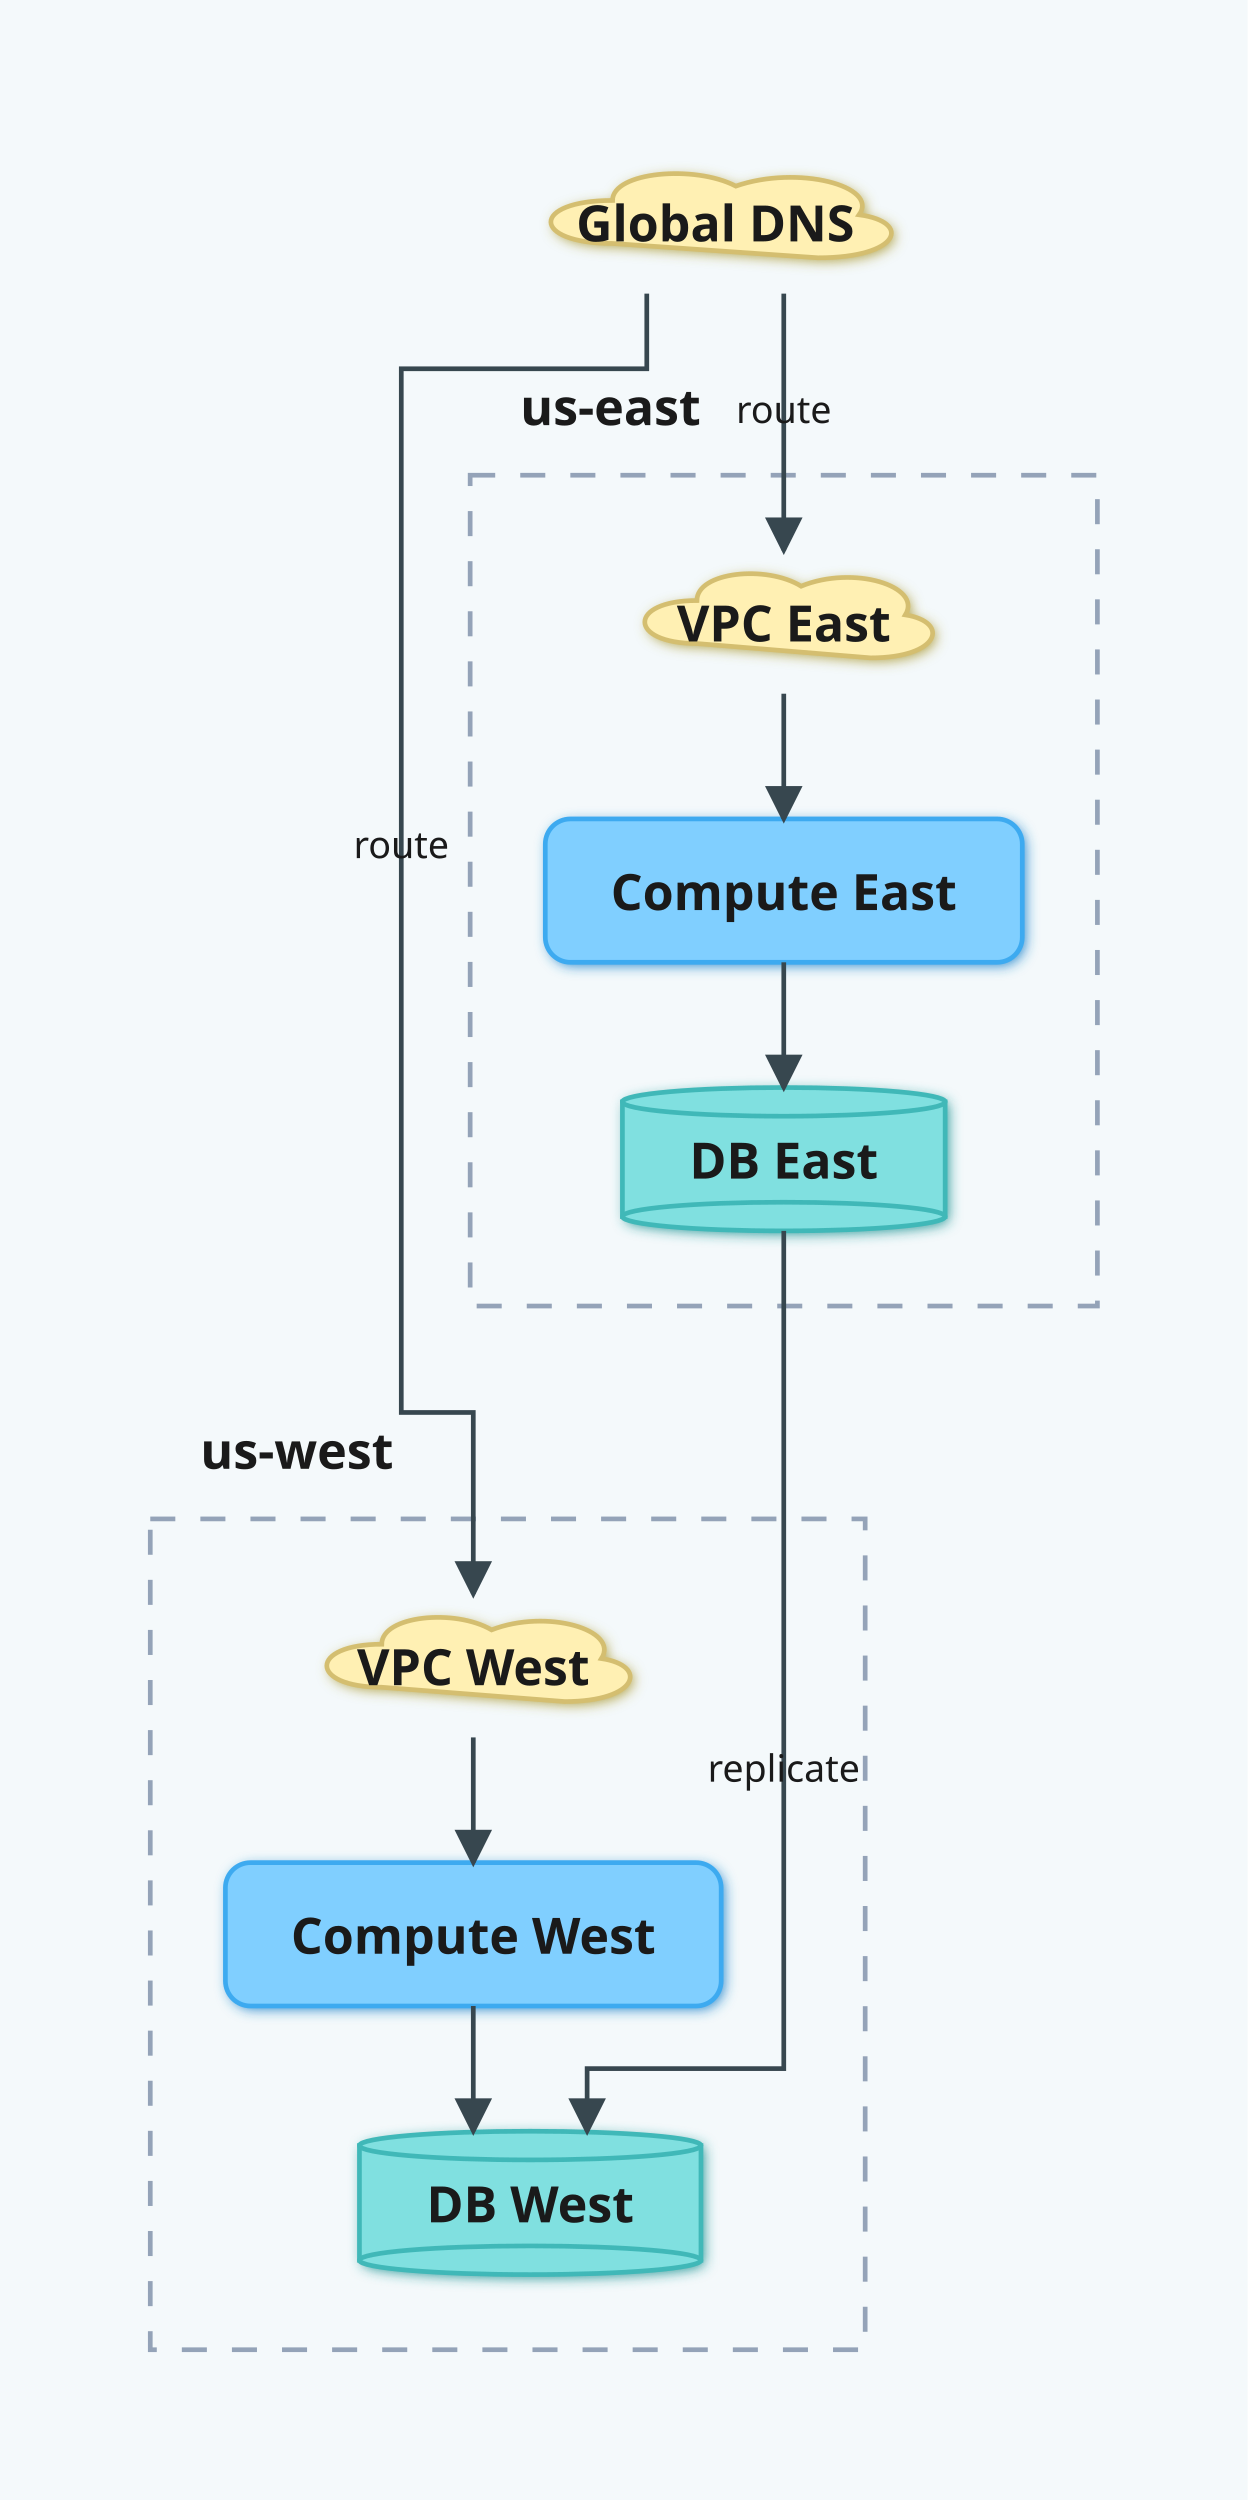
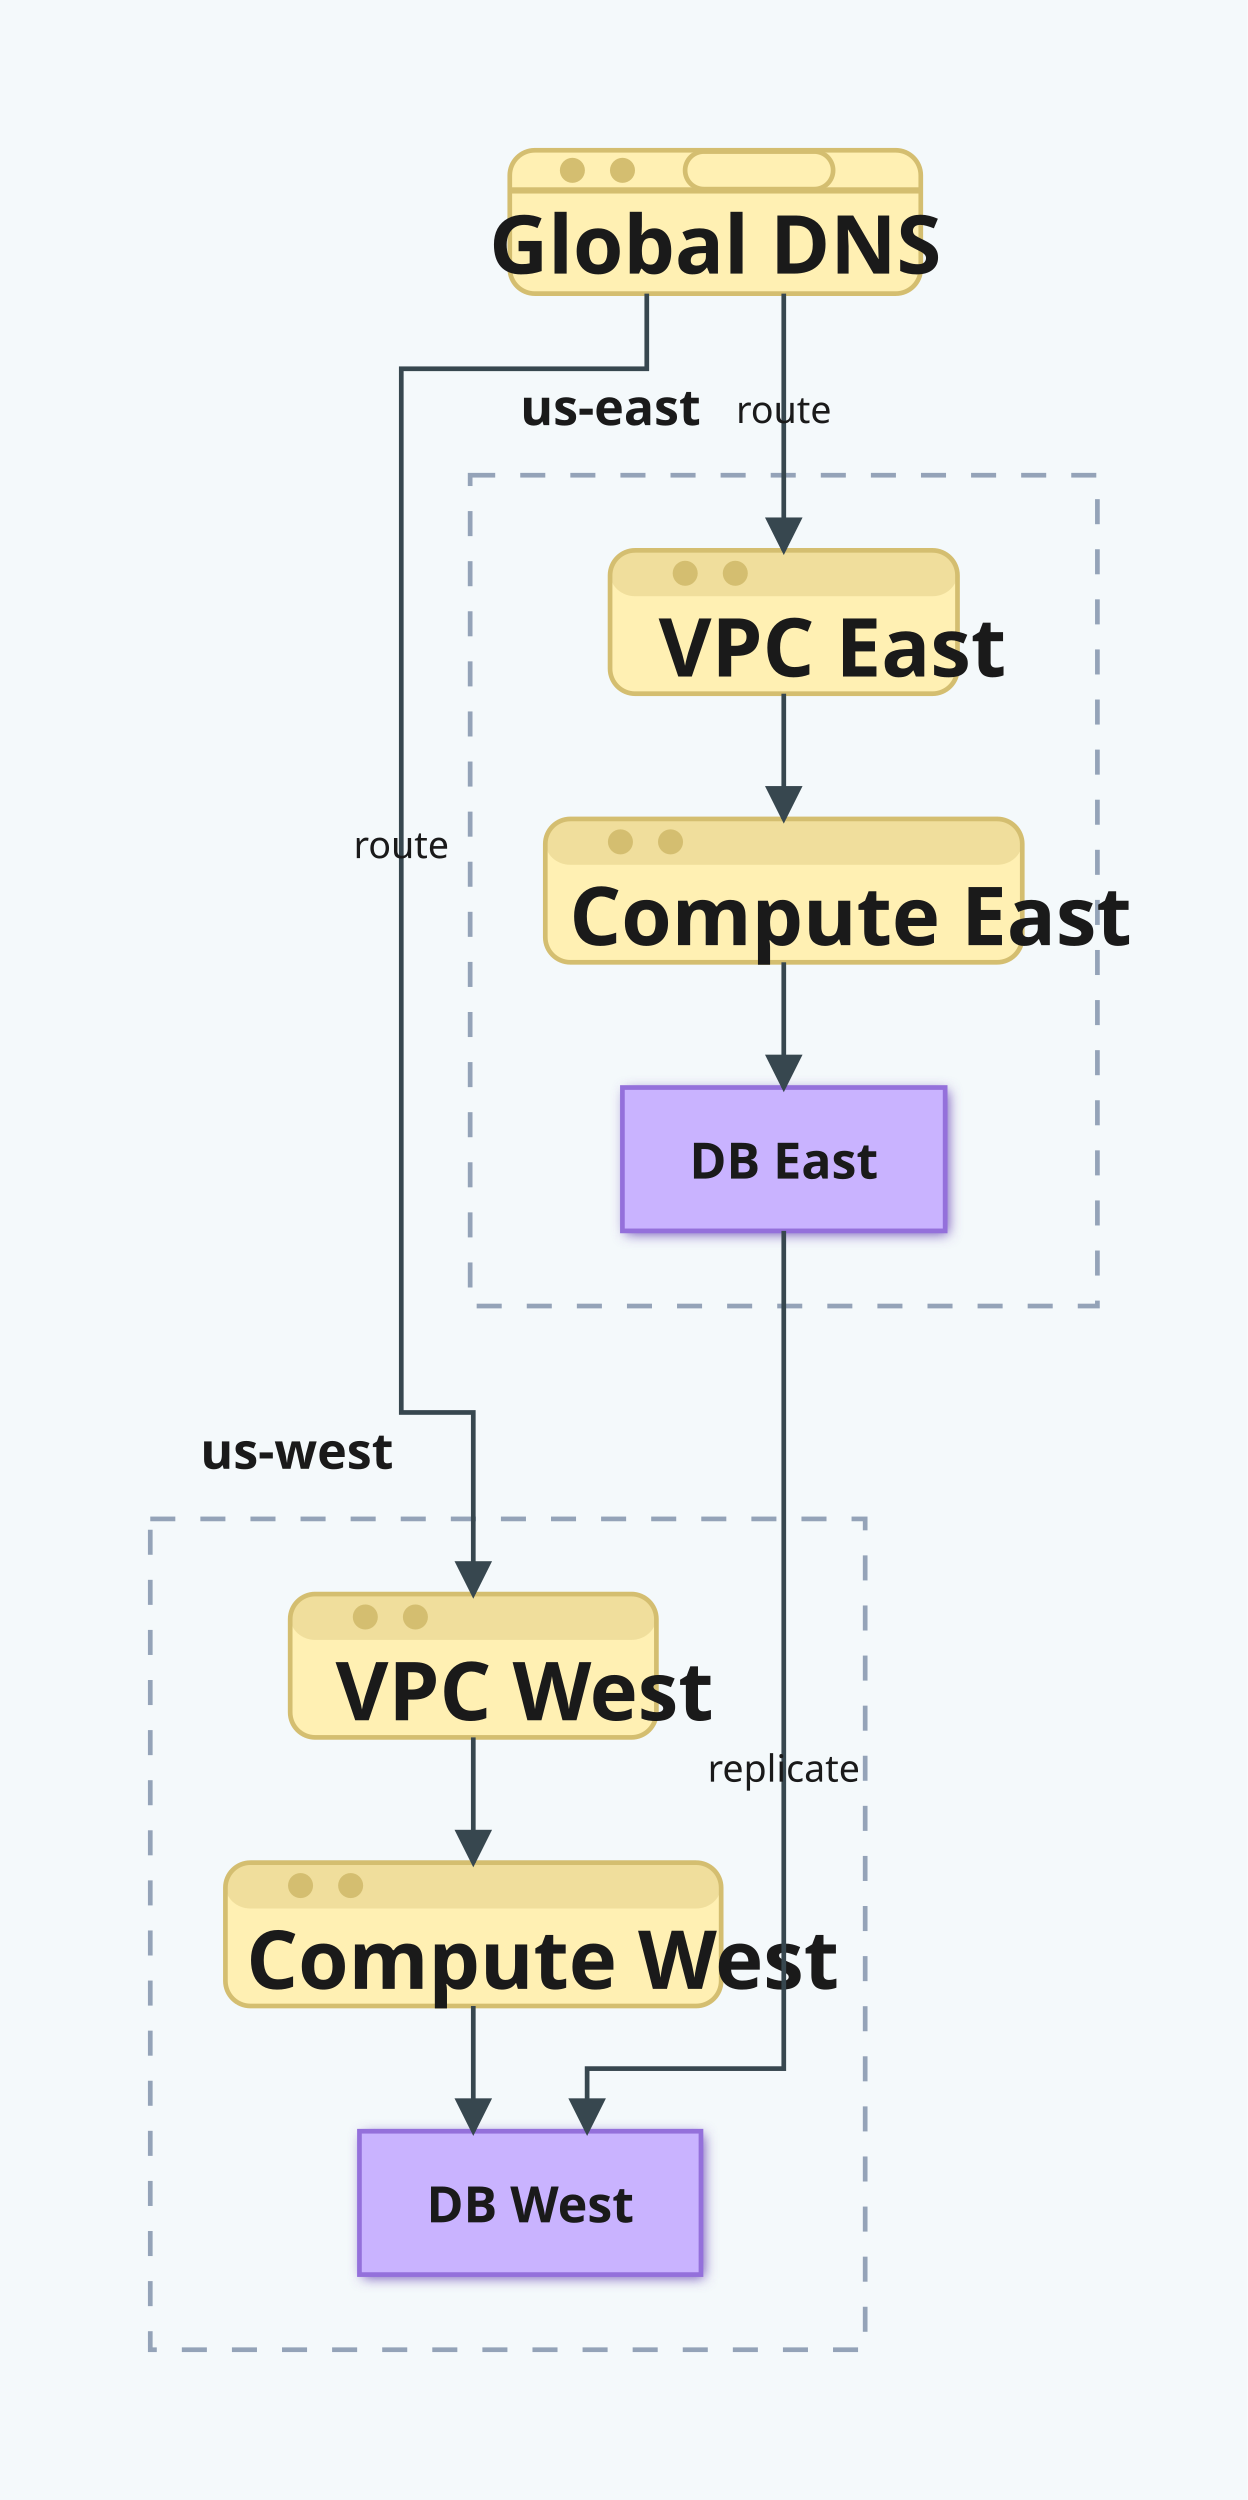
<svg xmlns="http://www.w3.org/2000/svg" viewBox="0 0 199.264 399.272">
  <defs>
    <filter id="cora-shadow-blur" x="-50%" y="-50%" width="200%" height="200%">
      <feGaussianBlur stdDeviation="1" />
    </filter>
    <marker id="cora-marker-arrow" markerWidth="8" markerHeight="8" refX="7" refY="4" orient="auto" markerUnits="strokeWidth">
      <path d="M 0 0 L 8 4 L 0 8 z" fill="#37474F" />
    </marker>
    <marker id="cora-marker-circle" markerWidth="8" markerHeight="8" refX="4" refY="4" orient="auto" markerUnits="strokeWidth">
      <circle cx="4" cy="4" r="3" fill="none" stroke="#37474F" stroke-width="1.5" />
    </marker>
    <marker id="cora-marker-filled-circle" markerWidth="8" markerHeight="8" refX="4" refY="4" orient="auto" markerUnits="strokeWidth">
      <circle cx="4" cy="4" r="3" fill="#37474F" />
    </marker>
  </defs>
  <rect x="0" y="0" width="199.264" height="399.272" fill="#F4F9FB" />
  <g id="groups">
    <g>
      <rect x="75.088" y="75.896" width="100.176" height="132.688" fill="none" stroke="#94A3B8" stroke-width="0.75" stroke-dasharray="4 4" />
      <text x="83.088" y="67.896" font-family="'Noto Sans', sans-serif" font-size="8" font-weight="600" fill="#1A1A1A">us-east</text>
    </g>
    <g>
      <rect x="24" y="242.584" width="114.176" height="132.688" fill="none" stroke="#94A3B8" stroke-width="0.75" stroke-dasharray="4 4" />
      <text x="32" y="234.584" font-family="'Noto Sans', sans-serif" font-size="8" font-weight="600" fill="#1A1A1A">us-west</text>
    </g>
  </g>
  <g id="nodes">
    <g>
-       <g filter="url(#cora-shadow-blur)">
-         <path d="M 98.326 39.382     C 85.198 39.382, 85.198 32.514, 98.326 32.514     C 98.326 27.934, 111.454 26.79, 118.018 30.224     C 127.864 26.79, 140.992 30.224, 137.71 34.803     C 146.243 35.948, 144.274 41.672, 131.146 41.672     Z" fill="#B0A040" />
-       </g>
-       <path d="M 97.826 38.882     C 84.698 38.882, 84.698 32.014, 97.826 32.014     C 97.826 27.434, 110.954 26.29, 117.518 29.724     C 127.364 26.29, 140.492 29.724, 137.21 34.303     C 145.743 35.448, 143.774 41.172, 130.646 41.172     Z" fill="#FFF0B3" stroke="#D4BE70" stroke-width="0.75" />
-       <text x="114.236" y="38.552" text-anchor="middle" font-family="'Noto Sans', sans-serif" font-size="8" font-weight="600" fill="#1A1A1A">Global DNS</text>
+       <rect x="81.416" y="24" width="65.64" height="22.896" rx="4" ry="4" fill="#FFF0B3" stroke="#D4BE70" stroke-width="0.75" />
+       <line x1="81.416" y1="30.411" x2="147.056" y2="30.411" stroke="#D4BE70" stroke-width="1" />
+       <circle cx="91.416" cy="27.205" r="2" fill="#D4BE70" />
+       <circle cx="99.416" cy="27.205" r="2" fill="#D4BE70" />
+       <rect x="109.416" y="24.205" width="23.64" height="6" rx="3" fill="#FFF0B3" stroke="#D4BE70" stroke-width="0.75" />
+       <text x="114.236" y="43.697" text-anchor="middle" font-family="'Noto Sans', sans-serif" font-size="13" font-weight="600" fill="#1A1A1A">Global DNS</text>
+     </g>
+     <g>
+       <rect x="97.432" y="87.896" width="55.488" height="22.896" rx="4" ry="4" fill="#FFF0B3" stroke="#D4BE70" stroke-width="0.75" />
+       <rect x="97.432" y="87.896" width="55.488" height="7.327" rx="4" ry="4" fill="#D4BE70" opacity="0.35" />
+       <circle cx="109.432" cy="91.559" r="2" fill="#D4BE70" />
+       <circle cx="117.432" cy="91.559" r="2" fill="#D4BE70" />
+       <rect x="109.432" y="105.223" width="15.537" height="-4.431" rx="3" fill="#D4BE70" opacity="0.18" />
+       <text x="132.944" y="108.051" text-anchor="middle" font-family="'Noto Sans', sans-serif" font-size="13" font-weight="600" fill="#1A1A1A">VPC East</text>
+     </g>
+     <g>
+       <rect x="87.088" y="130.792" width="76.176" height="22.896" rx="4" ry="4" fill="#FFF0B3" stroke="#D4BE70" stroke-width="0.75" />
+       <rect x="87.088" y="130.792" width="76.176" height="7.327" rx="4" ry="4" fill="#D4BE70" opacity="0.35" />
+       <circle cx="99.088" cy="134.455" r="2" fill="#D4BE70" />
+       <circle cx="107.088" cy="134.455" r="2" fill="#D4BE70" />
+       <rect x="99.088" y="148.119" width="21.329" height="-4.431" rx="3" fill="#D4BE70" opacity="0.18" />
+       <text x="135.841" y="150.947" text-anchor="middle" font-family="'Noto Sans', sans-serif" font-size="13" font-weight="600" fill="#1A1A1A">Compute East</text>
    </g>
    <g>
      <g filter="url(#cora-shadow-blur)">
-         <path d="M 111.804 103.278     C 100.706 103.278, 100.706 96.41, 111.804 96.41     C 111.804 91.83, 122.902 90.686, 128.45 94.12     C 136.774 90.686, 147.871 94.12, 145.097 98.699     C 152.31 99.844, 150.646 105.568, 139.548 105.568     Z" fill="#B0A040" />
+         <rect x="99.904" y="174.188" width="51.544" height="22.896" fill="#7050B8" />
      </g>
-       <path d="M 111.304 102.778     C 100.206 102.778, 100.206 95.91, 111.304 95.91     C 111.304 91.33, 122.402 90.186, 127.95 93.62     C 136.274 90.186, 147.371 93.62, 144.597 98.199     C 151.81 99.344, 150.146 105.068, 139.048 105.068     Z" fill="#FFF0B3" stroke="#D4BE70" stroke-width="0.75" />
-       <text x="125.176" y="102.448" text-anchor="middle" font-family="'Noto Sans', sans-serif" font-size="8" font-weight="600" fill="#1A1A1A">VPC East</text>
+       <rect x="99.404" y="173.688" width="51.544" height="22.896" fill="#C9B3FF" stroke="#9470DB" stroke-width="0.75" />
+       <text x="125.176" y="188.24" text-anchor="middle" font-family="'Noto Sans', sans-serif" font-size="8" font-weight="600" fill="#1A1A1A">DB East</text>
+     </g>
+     <g>
+       <rect x="46.344" y="254.584" width="58.488" height="22.896" rx="4" ry="4" fill="#FFF0B3" stroke="#D4BE70" stroke-width="0.75" />
+       <rect x="46.344" y="254.584" width="58.488" height="7.327" rx="4" ry="4" fill="#D4BE70" opacity="0.35" />
+       <circle cx="58.344" cy="258.247" r="2" fill="#D4BE70" />
+       <circle cx="66.344" cy="258.247" r="2" fill="#D4BE70" />
+       <rect x="58.344" y="271.911" width="16.377" height="-4.431" rx="3" fill="#D4BE70" opacity="0.18" />
+       <text x="83.776" y="274.739" text-anchor="middle" font-family="'Noto Sans', sans-serif" font-size="13" font-weight="600" fill="#1A1A1A">VPC West</text>
+     </g>
+     <g>
+       <rect x="36" y="297.48" width="79.176" height="22.896" rx="4" ry="4" fill="#FFF0B3" stroke="#D4BE70" stroke-width="0.75" />
+       <rect x="36" y="297.48" width="79.176" height="7.327" rx="4" ry="4" fill="#D4BE70" opacity="0.35" />
+       <circle cx="48" cy="301.143" r="2" fill="#D4BE70" />
+       <circle cx="56" cy="301.143" r="2" fill="#D4BE70" />
+       <rect x="48" y="314.807" width="22.169" height="-4.431" rx="3" fill="#D4BE70" opacity="0.18" />
+       <text x="86.673" y="317.635" text-anchor="middle" font-family="'Noto Sans', sans-serif" font-size="13" font-weight="600" fill="#1A1A1A">Compute West</text>
    </g>
    <g>
      <g filter="url(#cora-shadow-blur)">
-         <rect x="87.588" y="131.292" width="76.176" height="22.896" rx="4" ry="4" fill="#2888CC" />
+         <rect x="57.907" y="340.876" width="54.544" height="22.896" fill="#7050B8" />
      </g>
-       <rect x="87.088" y="130.792" width="76.176" height="22.896" rx="4" ry="4" fill="#80CFFF" stroke="#3DAAF0" stroke-width="0.75" />
-       <text x="125.176" y="145.344" text-anchor="middle" font-family="'Noto Sans', sans-serif" font-size="8" font-weight="600" fill="#1A1A1A">Compute East</text>
-     </g>
-     <g>
-       <g filter="url(#cora-shadow-blur)">
-         <rect x="99.904" y="176.478" width="51.544" height="18.317" fill="#289898" />
-         <ellipse cx="125.676" cy="176.478" rx="25.772" ry="2.29" fill="#289898" />
-         <ellipse cx="125.676" cy="194.794" rx="25.772" ry="2.29" fill="#289898" />
-       </g>
-       <rect x="99.404" y="175.978" width="51.544" height="18.317" fill="#80E0E0" stroke="#40B8B8" stroke-width="0.75" />
-       <ellipse cx="125.176" cy="175.978" rx="25.772" ry="2.29" fill="#80E0E0" stroke="#40B8B8" stroke-width="0.75" />
-       <ellipse cx="125.176" cy="194.294" rx="25.772" ry="2.29" fill="#80E0E0" stroke="#40B8B8" stroke-width="0.75" />
-       <text x="125.176" y="188.24" text-anchor="middle" font-family="'Noto Sans', sans-serif" font-size="8" font-weight="600" fill="#1A1A1A">DB East</text>
-     </g>
-     <g>
-       <g filter="url(#cora-shadow-blur)">
-         <path d="M 61.466 269.966     C 49.768 269.966, 49.768 263.098, 61.466 263.098     C 61.466 258.518, 73.164 257.374, 79.012 260.808     C 87.786 257.374, 99.483 260.808, 96.559 265.387     C 104.162 266.532, 102.408 272.256, 90.71 272.256     Z" fill="#B0A040" />
-       </g>
-       <path d="M 60.966 269.466     C 49.268 269.466, 49.268 262.598, 60.966 262.598     C 60.966 258.018, 72.664 256.874, 78.512 260.308     C 87.286 256.874, 98.983 260.308, 96.059 264.887     C 103.662 266.032, 101.908 271.756, 90.21 271.756     Z" fill="#FFF0B3" stroke="#D4BE70" stroke-width="0.75" />
-       <text x="75.588" y="269.136" text-anchor="middle" font-family="'Noto Sans', sans-serif" font-size="8" font-weight="600" fill="#1A1A1A">VPC West</text>
-     </g>
-     <g>
-       <g filter="url(#cora-shadow-blur)">
-         <rect x="36.5" y="297.98" width="79.176" height="22.896" rx="4" ry="4" fill="#2888CC" />
-       </g>
-       <rect x="36" y="297.48" width="79.176" height="22.896" rx="4" ry="4" fill="#80CFFF" stroke="#3DAAF0" stroke-width="0.75" />
-       <text x="75.588" y="312.032" text-anchor="middle" font-family="'Noto Sans', sans-serif" font-size="8" font-weight="600" fill="#1A1A1A">Compute West</text>
-     </g>
-     <g>
-       <g filter="url(#cora-shadow-blur)">
-         <rect x="57.907" y="343.166" width="54.544" height="18.317" fill="#289898" />
-         <ellipse cx="85.179" cy="343.166" rx="27.272" ry="2.29" fill="#289898" />
-         <ellipse cx="85.179" cy="361.482" rx="27.272" ry="2.29" fill="#289898" />
-       </g>
-       <rect x="57.407" y="342.666" width="54.544" height="18.317" fill="#80E0E0" stroke="#40B8B8" stroke-width="0.75" />
-       <ellipse cx="84.679" cy="342.666" rx="27.272" ry="2.29" fill="#80E0E0" stroke="#40B8B8" stroke-width="0.75" />
-       <ellipse cx="84.679" cy="360.982" rx="27.272" ry="2.29" fill="#80E0E0" stroke="#40B8B8" stroke-width="0.75" />
+       <rect x="57.407" y="340.376" width="54.544" height="22.896" fill="#C9B3FF" stroke="#9470DB" stroke-width="0.75" />
      <text x="84.679" y="354.928" text-anchor="middle" font-family="'Noto Sans', sans-serif" font-size="8" font-weight="600" fill="#1A1A1A">DB West</text>
    </g>
  </g>
  <g id="edges">
    <path d="M 125.176 46.896 L 125.176 87.896" fill="none" stroke="#37474F" stroke-width="0.75" marker-end="url(#cora-marker-arrow)" />
    <path d="M 103.296 46.896 L 103.296 58.896 L 64.088 58.896 L 64.088 225.584 L 75.588 225.584 L 75.588 254.584" fill="none" stroke="#37474F" stroke-width="0.75" marker-end="url(#cora-marker-arrow)" />
    <path d="M 125.176 110.792 L 125.176 130.792" fill="none" stroke="#37474F" stroke-width="0.75" marker-end="url(#cora-marker-arrow)" />
    <path d="M 125.176 153.688 L 125.176 173.688" fill="none" stroke="#37474F" stroke-width="0.75" marker-end="url(#cora-marker-arrow)" />
    <path d="M 75.588 277.48 L 75.588 297.48" fill="none" stroke="#37474F" stroke-width="0.75" marker-end="url(#cora-marker-arrow)" />
    <path d="M 75.588 320.376 L 75.588 340.376" fill="none" stroke="#37474F" stroke-width="0.75" marker-end="url(#cora-marker-arrow)" />
    <path d="M 125.176 196.584 L 125.176 330.376 L 93.769 330.376 L 93.769 340.376" fill="none" stroke="#37474F" stroke-width="0.75" marker-end="url(#cora-marker-arrow)" />
  </g>
  <g id="edge-labels">
    <text x="125.176" y="67.559" text-anchor="middle" font-family="'Noto Sans', sans-serif" font-size="6" font-weight="400" fill="#1A1A1A">route</text>
    <text x="64.088" y="137.049" text-anchor="middle" font-family="'Noto Sans', sans-serif" font-size="6" font-weight="400" fill="#1A1A1A">route</text>
    <text x="125.176" y="284.551" text-anchor="middle" font-family="'Noto Sans', sans-serif" font-size="6" font-weight="400" fill="#1A1A1A">replicate</text>
  </g>
</svg>
